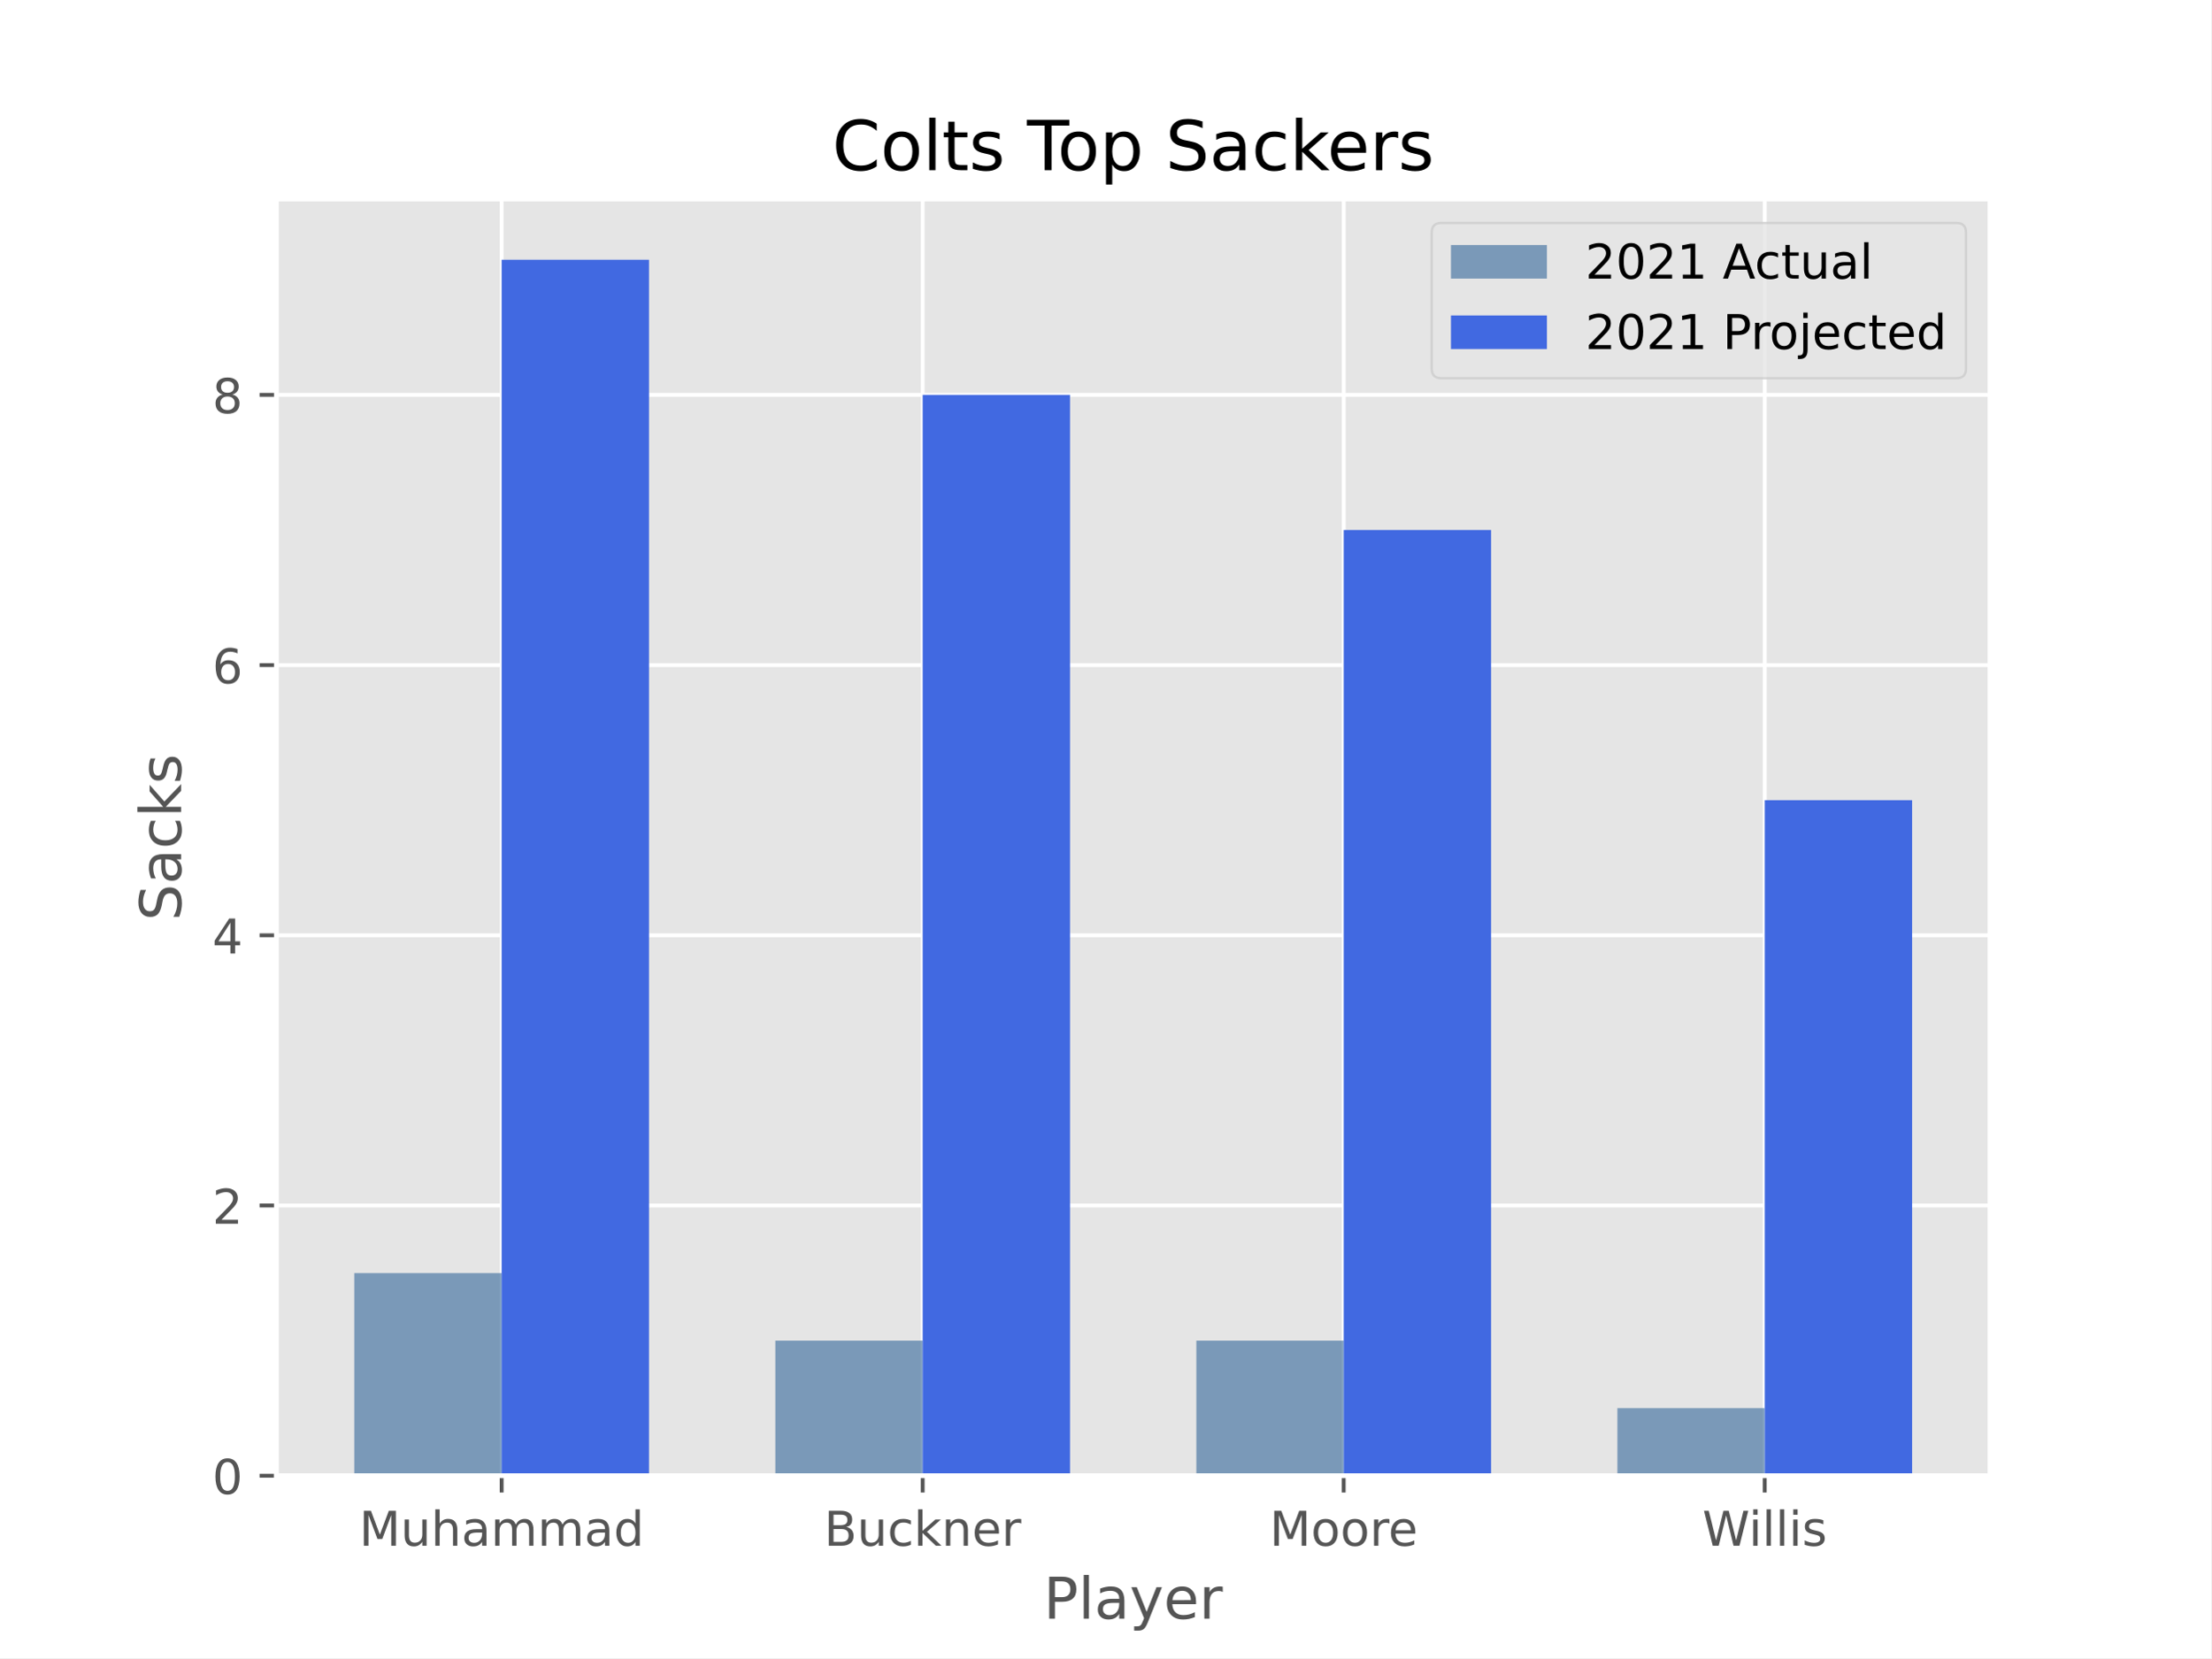
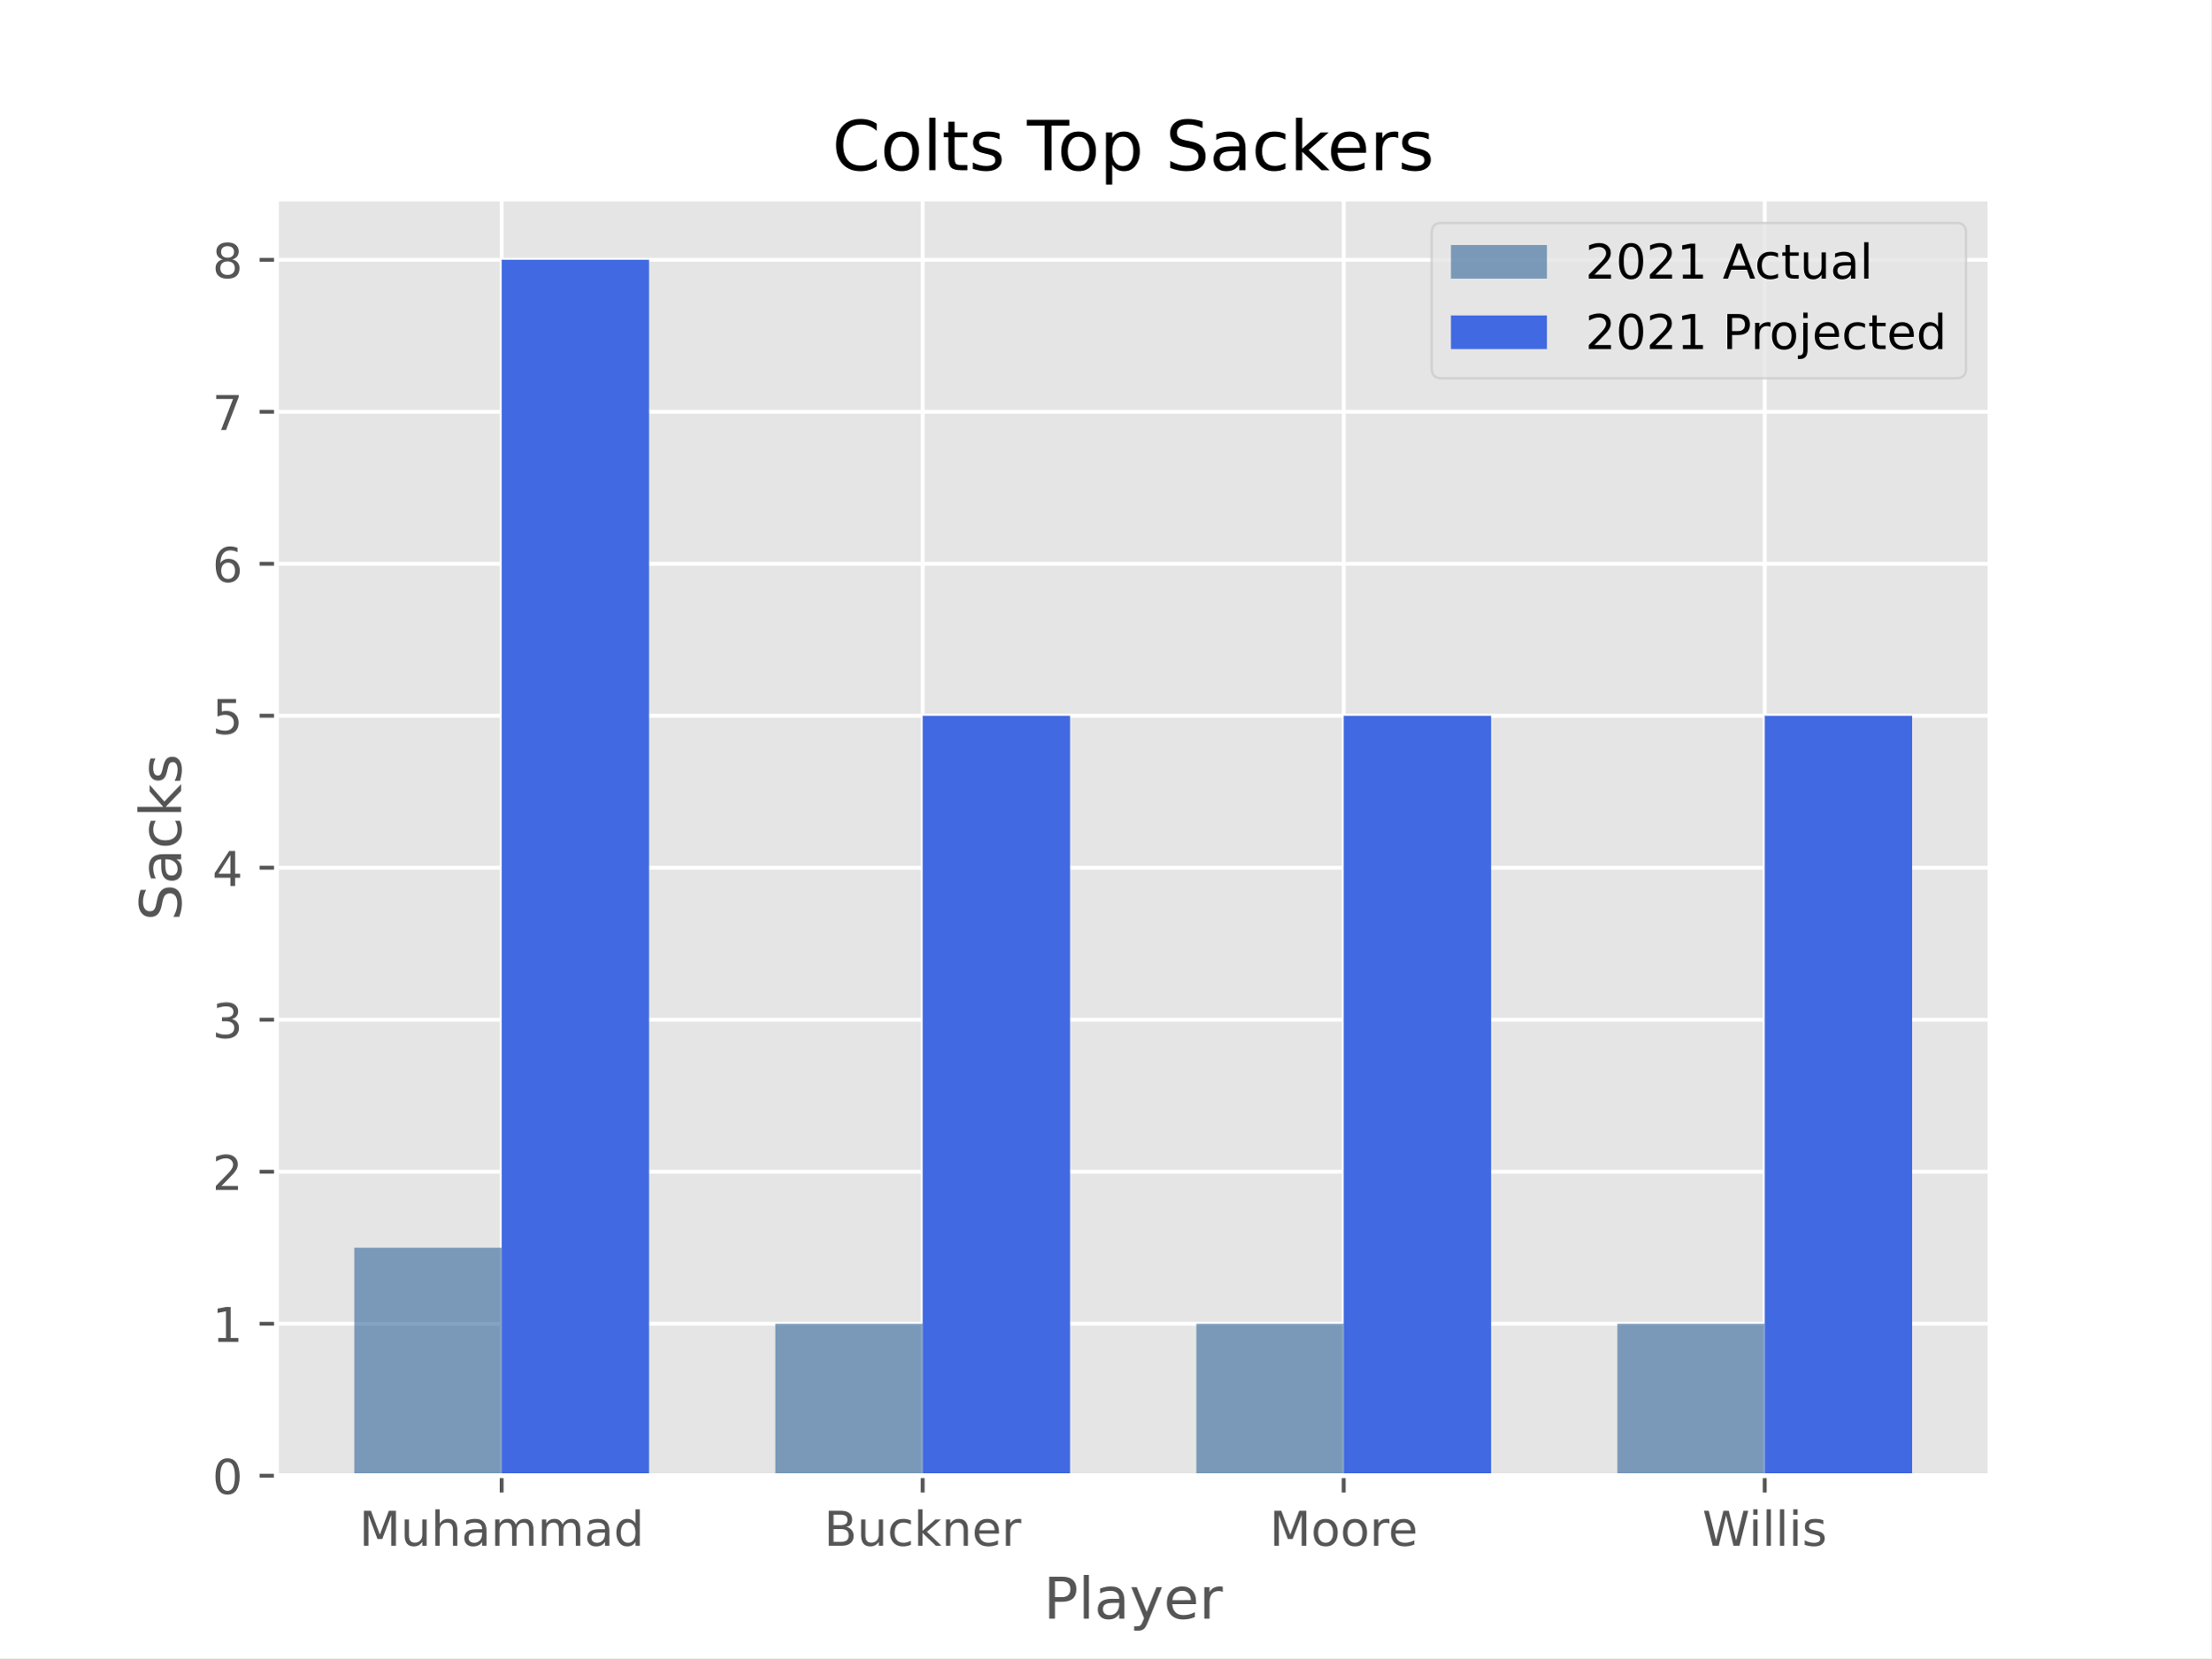
<svg xmlns="http://www.w3.org/2000/svg" xmlns:xlink="http://www.w3.org/1999/xlink" height="345.6pt" version="1.1" viewBox="0 0 460.8 345.6" width="460.8pt">
  <defs>
    <style type="text/css">*{stroke-linecap:butt;stroke-linejoin:round;}</style>
  </defs>
  <g id="figure_1">
    <g id="patch_1">
      <path d="M 0 345.6  L 460.8 345.6  L 460.8 0  L 0 0  z " style="fill:#ffffff;" />
    </g>
    <g id="axes_1">
      <g id="patch_2">
        <path d="M 57.6 307.584  L 414.72 307.584  L 414.72 41.472  L 57.6 41.472  z " style="fill:#e5e5e5;" />
      </g>
      <g id="matplotlib.axis_1">
        <g id="xtick_1">
          <g id="line2d_1">
-             <path clip-path="url(#pe13d2346b9)" d="M 104.543 307.584  L 104.543 41.472  " style="fill:none;stroke:#ffffff;stroke-linecap:square;stroke-width:0.8;" />
+             <path clip-path="url(#p36adff25d6)" d="M 104.543 307.584  L 104.543 41.472  " style="fill:none;stroke:#ffffff;stroke-linecap:square;stroke-width:0.8;" />
          </g>
          <g id="line2d_2">
            <defs>
-               <path d="M 0 0  L 0 3.5  " id="mee884a46a6" style="stroke:#555555;stroke-width:0.8;" />
-             </defs>
-             <g>
-               <use style="fill:#555555;stroke:#555555;stroke-width:0.8;" x="104.543" xlink:href="#mee884a46a6" y="307.584" />
+               <path d="M 0 0  L 0 3.5  " id="m0d652ce163" style="stroke:#555555;stroke-width:0.8;" />
+             </defs>
+             <g>
+               <use style="fill:#555555;stroke:#555555;stroke-width:0.8;" x="104.543" xlink:href="#m0d652ce163" y="307.584" />
            </g>
          </g>
          <g id="text_1">
            <g style="fill:#555555;" transform="translate(74.84876 322.1824)scale(0.1 -0.1)">
              <defs>
                <path d="M 628 4666  L 1569 4666  L 2759 1491  L 3956 4666  L 4897 4666  L 4897 0  L 4281 0  L 4281 4097  L 3078 897  L 2444 897  L 1241 4097  L 1241 0  L 628 0  L 628 4666  z " id="DejaVuSans-4d" transform="scale(0.015625)" />
                <path d="M 544 1381  L 544 3500  L 1119 3500  L 1119 1403  Q 1119 906 1312 657  Q 1506 409 1894 409  Q 2359 409 2629 706  Q 2900 1003 2900 1516  L 2900 3500  L 3475 3500  L 3475 0  L 2900 0  L 2900 538  Q 2691 219 2414 64  Q 2138 -91 1772 -91  Q 1169 -91 856 284  Q 544 659 544 1381  z M 1991 3584  L 1991 3584  z " id="DejaVuSans-75" transform="scale(0.015625)" />
                <path d="M 3513 2113  L 3513 0  L 2938 0  L 2938 2094  Q 2938 2591 2744 2837  Q 2550 3084 2163 3084  Q 1697 3084 1428 2787  Q 1159 2491 1159 1978  L 1159 0  L 581 0  L 581 4863  L 1159 4863  L 1159 2956  Q 1366 3272 1645 3428  Q 1925 3584 2291 3584  Q 2894 3584 3203 3211  Q 3513 2838 3513 2113  z " id="DejaVuSans-68" transform="scale(0.015625)" />
                <path d="M 2194 1759  Q 1497 1759 1228 1600  Q 959 1441 959 1056  Q 959 750 1161 570  Q 1363 391 1709 391  Q 2188 391 2477 730  Q 2766 1069 2766 1631  L 2766 1759  L 2194 1759  z M 3341 1997  L 3341 0  L 2766 0  L 2766 531  Q 2569 213 2275 61  Q 1981 -91 1556 -91  Q 1019 -91 701 211  Q 384 513 384 1019  Q 384 1609 779 1909  Q 1175 2209 1959 2209  L 2766 2209  L 2766 2266  Q 2766 2663 2505 2880  Q 2244 3097 1772 3097  Q 1472 3097 1187 3025  Q 903 2953 641 2809  L 641 3341  Q 956 3463 1253 3523  Q 1550 3584 1831 3584  Q 2591 3584 2966 3190  Q 3341 2797 3341 1997  z " id="DejaVuSans-61" transform="scale(0.015625)" />
                <path d="M 3328 2828  Q 3544 3216 3844 3400  Q 4144 3584 4550 3584  Q 5097 3584 5394 3201  Q 5691 2819 5691 2113  L 5691 0  L 5113 0  L 5113 2094  Q 5113 2597 4934 2840  Q 4756 3084 4391 3084  Q 3944 3084 3684 2787  Q 3425 2491 3425 1978  L 3425 0  L 2847 0  L 2847 2094  Q 2847 2600 2669 2842  Q 2491 3084 2119 3084  Q 1678 3084 1418 2786  Q 1159 2488 1159 1978  L 1159 0  L 581 0  L 581 3500  L 1159 3500  L 1159 2956  Q 1356 3278 1631 3431  Q 1906 3584 2284 3584  Q 2666 3584 2933 3390  Q 3200 3197 3328 2828  z " id="DejaVuSans-6d" transform="scale(0.015625)" />
                <path d="M 2906 2969  L 2906 4863  L 3481 4863  L 3481 0  L 2906 0  L 2906 525  Q 2725 213 2448 61  Q 2172 -91 1784 -91  Q 1150 -91 751 415  Q 353 922 353 1747  Q 353 2572 751 3078  Q 1150 3584 1784 3584  Q 2172 3584 2448 3432  Q 2725 3281 2906 2969  z M 947 1747  Q 947 1113 1208 752  Q 1469 391 1925 391  Q 2381 391 2643 752  Q 2906 1113 2906 1747  Q 2906 2381 2643 2742  Q 2381 3103 1925 3103  Q 1469 3103 1208 2742  Q 947 2381 947 1747  z " id="DejaVuSans-64" transform="scale(0.015625)" />
              </defs>
              <use xlink:href="#DejaVuSans-4d" />
              <use x="86.279" xlink:href="#DejaVuSans-75" />
              <use x="149.658" xlink:href="#DejaVuSans-68" />
              <use x="213.037" xlink:href="#DejaVuSans-61" />
              <use x="274.316" xlink:href="#DejaVuSans-6d" />
              <use x="371.729" xlink:href="#DejaVuSans-6d" />
              <use x="469.141" xlink:href="#DejaVuSans-61" />
              <use x="530.42" xlink:href="#DejaVuSans-64" />
            </g>
          </g>
        </g>
        <g id="xtick_2">
          <g id="line2d_3">
-             <path clip-path="url(#pe13d2346b9)" d="M 192.288 307.584  L 192.288 41.472  " style="fill:none;stroke:#ffffff;stroke-linecap:square;stroke-width:0.8;" />
+             <path clip-path="url(#p36adff25d6)" d="M 192.288 307.584  L 192.288 41.472  " style="fill:none;stroke:#ffffff;stroke-linecap:square;stroke-width:0.8;" />
          </g>
          <g id="line2d_4">
            <g>
-               <use style="fill:#555555;stroke:#555555;stroke-width:0.8;" x="192.288" xlink:href="#mee884a46a6" y="307.584" />
+               <use style="fill:#555555;stroke:#555555;stroke-width:0.8;" x="192.288" xlink:href="#m0d652ce163" y="307.584" />
            </g>
          </g>
          <g id="text_2">
            <g style="fill:#555555;" transform="translate(171.7432 322.1824)scale(0.1 -0.1)">
              <defs>
                <path d="M 1259 2228  L 1259 519  L 2272 519  Q 2781 519 3026 730  Q 3272 941 3272 1375  Q 3272 1813 3026 2020  Q 2781 2228 2272 2228  L 1259 2228  z M 1259 4147  L 1259 2741  L 2194 2741  Q 2656 2741 2882 2914  Q 3109 3088 3109 3444  Q 3109 3797 2882 3972  Q 2656 4147 2194 4147  L 1259 4147  z M 628 4666  L 2241 4666  Q 2963 4666 3353 4366  Q 3744 4066 3744 3513  Q 3744 3084 3544 2831  Q 3344 2578 2956 2516  Q 3422 2416 3680 2098  Q 3938 1781 3938 1306  Q 3938 681 3513 340  Q 3088 0 2303 0  L 628 0  L 628 4666  z " id="DejaVuSans-42" transform="scale(0.015625)" />
                <path d="M 3122 3366  L 3122 2828  Q 2878 2963 2633 3030  Q 2388 3097 2138 3097  Q 1578 3097 1268 2742  Q 959 2388 959 1747  Q 959 1106 1268 751  Q 1578 397 2138 397  Q 2388 397 2633 464  Q 2878 531 3122 666  L 3122 134  Q 2881 22 2623 -34  Q 2366 -91 2075 -91  Q 1284 -91 818 406  Q 353 903 353 1747  Q 353 2603 823 3093  Q 1294 3584 2113 3584  Q 2378 3584 2631 3529  Q 2884 3475 3122 3366  z " id="DejaVuSans-63" transform="scale(0.015625)" />
                <path d="M 581 4863  L 1159 4863  L 1159 1991  L 2875 3500  L 3609 3500  L 1753 1863  L 3688 0  L 2938 0  L 1159 1709  L 1159 0  L 581 0  L 581 4863  z " id="DejaVuSans-6b" transform="scale(0.015625)" />
                <path d="M 3513 2113  L 3513 0  L 2938 0  L 2938 2094  Q 2938 2591 2744 2837  Q 2550 3084 2163 3084  Q 1697 3084 1428 2787  Q 1159 2491 1159 1978  L 1159 0  L 581 0  L 581 3500  L 1159 3500  L 1159 2956  Q 1366 3272 1645 3428  Q 1925 3584 2291 3584  Q 2894 3584 3203 3211  Q 3513 2838 3513 2113  z " id="DejaVuSans-6e" transform="scale(0.015625)" />
                <path d="M 3597 1894  L 3597 1613  L 953 1613  Q 991 1019 1311 708  Q 1631 397 2203 397  Q 2534 397 2845 478  Q 3156 559 3463 722  L 3463 178  Q 3153 47 2828 -22  Q 2503 -91 2169 -91  Q 1331 -91 842 396  Q 353 884 353 1716  Q 353 2575 817 3079  Q 1281 3584 2069 3584  Q 2775 3584 3186 3129  Q 3597 2675 3597 1894  z M 3022 2063  Q 3016 2534 2758 2815  Q 2500 3097 2075 3097  Q 1594 3097 1305 2825  Q 1016 2553 972 2059  L 3022 2063  z " id="DejaVuSans-65" transform="scale(0.015625)" />
                <path d="M 2631 2963  Q 2534 3019 2420 3045  Q 2306 3072 2169 3072  Q 1681 3072 1420 2755  Q 1159 2438 1159 1844  L 1159 0  L 581 0  L 581 3500  L 1159 3500  L 1159 2956  Q 1341 3275 1631 3429  Q 1922 3584 2338 3584  Q 2397 3584 2469 3576  Q 2541 3569 2628 3553  L 2631 2963  z " id="DejaVuSans-72" transform="scale(0.015625)" />
              </defs>
              <use xlink:href="#DejaVuSans-42" />
              <use x="68.604" xlink:href="#DejaVuSans-75" />
              <use x="131.982" xlink:href="#DejaVuSans-63" />
              <use x="186.963" xlink:href="#DejaVuSans-6b" />
              <use x="244.873" xlink:href="#DejaVuSans-6e" />
              <use x="308.252" xlink:href="#DejaVuSans-65" />
              <use x="369.775" xlink:href="#DejaVuSans-72" />
            </g>
          </g>
        </g>
        <g id="xtick_3">
          <g id="line2d_5">
-             <path clip-path="url(#pe13d2346b9)" d="M 280.032 307.584  L 280.032 41.472  " style="fill:none;stroke:#ffffff;stroke-linecap:square;stroke-width:0.8;" />
+             <path clip-path="url(#p36adff25d6)" d="M 280.032 307.584  L 280.032 41.472  " style="fill:none;stroke:#ffffff;stroke-linecap:square;stroke-width:0.8;" />
          </g>
          <g id="line2d_6">
            <g>
-               <use style="fill:#555555;stroke:#555555;stroke-width:0.8;" x="280.032" xlink:href="#mee884a46a6" y="307.584" />
+               <use style="fill:#555555;stroke:#555555;stroke-width:0.8;" x="280.032" xlink:href="#m0d652ce163" y="307.584" />
            </g>
          </g>
          <g id="text_3">
            <g style="fill:#555555;" transform="translate(264.5799 322.1824)scale(0.1 -0.1)">
              <defs>
                <path d="M 1959 3097  Q 1497 3097 1228 2736  Q 959 2375 959 1747  Q 959 1119 1226 758  Q 1494 397 1959 397  Q 2419 397 2687 759  Q 2956 1122 2956 1747  Q 2956 2369 2687 2733  Q 2419 3097 1959 3097  z M 1959 3584  Q 2709 3584 3137 3096  Q 3566 2609 3566 1747  Q 3566 888 3137 398  Q 2709 -91 1959 -91  Q 1206 -91 779 398  Q 353 888 353 1747  Q 353 2609 779 3096  Q 1206 3584 1959 3584  z " id="DejaVuSans-6f" transform="scale(0.015625)" />
              </defs>
              <use xlink:href="#DejaVuSans-4d" />
              <use x="86.279" xlink:href="#DejaVuSans-6f" />
              <use x="147.461" xlink:href="#DejaVuSans-6f" />
              <use x="208.643" xlink:href="#DejaVuSans-72" />
              <use x="247.506" xlink:href="#DejaVuSans-65" />
            </g>
          </g>
        </g>
        <g id="xtick_4">
          <g id="line2d_7">
-             <path clip-path="url(#pe13d2346b9)" d="M 367.777 307.584  L 367.777 41.472  " style="fill:none;stroke:#ffffff;stroke-linecap:square;stroke-width:0.8;" />
+             <path clip-path="url(#p36adff25d6)" d="M 367.777 307.584  L 367.777 41.472  " style="fill:none;stroke:#ffffff;stroke-linecap:square;stroke-width:0.8;" />
          </g>
          <g id="line2d_8">
            <g>
-               <use style="fill:#555555;stroke:#555555;stroke-width:0.8;" x="367.777" xlink:href="#mee884a46a6" y="307.584" />
+               <use style="fill:#555555;stroke:#555555;stroke-width:0.8;" x="367.777" xlink:href="#m0d652ce163" y="307.584" />
            </g>
          </g>
          <g id="text_4">
            <g style="fill:#555555;" transform="translate(354.7845 322.1824)scale(0.1 -0.1)">
              <defs>
                <path d="M 213 4666  L 850 4666  L 1831 722  L 2809 4666  L 3519 4666  L 4500 722  L 5478 4666  L 6119 4666  L 4947 0  L 4153 0  L 3169 4050  L 2175 0  L 1381 0  L 213 4666  z " id="DejaVuSans-57" transform="scale(0.015625)" />
                <path d="M 603 3500  L 1178 3500  L 1178 0  L 603 0  L 603 3500  z M 603 4863  L 1178 4863  L 1178 4134  L 603 4134  L 603 4863  z " id="DejaVuSans-69" transform="scale(0.015625)" />
                <path d="M 603 4863  L 1178 4863  L 1178 0  L 603 0  L 603 4863  z " id="DejaVuSans-6c" transform="scale(0.015625)" />
                <path d="M 2834 3397  L 2834 2853  Q 2591 2978 2328 3040  Q 2066 3103 1784 3103  Q 1356 3103 1142 2972  Q 928 2841 928 2578  Q 928 2378 1081 2264  Q 1234 2150 1697 2047  L 1894 2003  Q 2506 1872 2764 1633  Q 3022 1394 3022 966  Q 3022 478 2636 193  Q 2250 -91 1575 -91  Q 1294 -91 989 -36  Q 684 19 347 128  L 347 722  Q 666 556 975 473  Q 1284 391 1588 391  Q 1994 391 2212 530  Q 2431 669 2431 922  Q 2431 1156 2273 1281  Q 2116 1406 1581 1522  L 1381 1569  Q 847 1681 609 1914  Q 372 2147 372 2553  Q 372 3047 722 3315  Q 1072 3584 1716 3584  Q 2034 3584 2315 3537  Q 2597 3491 2834 3397  z " id="DejaVuSans-73" transform="scale(0.015625)" />
              </defs>
              <use xlink:href="#DejaVuSans-57" />
              <use x="96.627" xlink:href="#DejaVuSans-69" />
              <use x="124.41" xlink:href="#DejaVuSans-6c" />
              <use x="152.193" xlink:href="#DejaVuSans-6c" />
              <use x="179.977" xlink:href="#DejaVuSans-69" />
              <use x="207.76" xlink:href="#DejaVuSans-73" />
            </g>
          </g>
        </g>
        <g id="text_5">
          <g style="fill:#555555;" transform="translate(217.4888 337.3802)scale(0.12 -0.12)">
            <defs>
              <path d="M 1259 4147  L 1259 2394  L 2053 2394  Q 2494 2394 2734 2622  Q 2975 2850 2975 3272  Q 2975 3691 2734 3919  Q 2494 4147 2053 4147  L 1259 4147  z M 628 4666  L 2053 4666  Q 2838 4666 3239 4311  Q 3641 3956 3641 3272  Q 3641 2581 3239 2228  Q 2838 1875 2053 1875  L 1259 1875  L 1259 0  L 628 0  L 628 4666  z " id="DejaVuSans-50" transform="scale(0.015625)" />
              <path d="M 2059 -325  Q 1816 -950 1584 -1140  Q 1353 -1331 966 -1331  L 506 -1331  L 506 -850  L 844 -850  Q 1081 -850 1212 -737  Q 1344 -625 1503 -206  L 1606 56  L 191 3500  L 800 3500  L 1894 763  L 2988 3500  L 3597 3500  L 2059 -325  z " id="DejaVuSans-79" transform="scale(0.015625)" />
            </defs>
            <use xlink:href="#DejaVuSans-50" />
            <use x="60.303" xlink:href="#DejaVuSans-6c" />
            <use x="88.086" xlink:href="#DejaVuSans-61" />
            <use x="149.365" xlink:href="#DejaVuSans-79" />
            <use x="208.545" xlink:href="#DejaVuSans-65" />
            <use x="270.068" xlink:href="#DejaVuSans-72" />
          </g>
        </g>
      </g>
      <g id="matplotlib.axis_2">
        <g id="ytick_1">
          <g id="line2d_9">
-             <path clip-path="url(#pe13d2346b9)" d="M 57.6 307.584  L 414.72 307.584  " style="fill:none;stroke:#ffffff;stroke-linecap:square;stroke-width:0.8;" />
+             <path clip-path="url(#p36adff25d6)" d="M 57.6 307.584  L 414.72 307.584  " style="fill:none;stroke:#ffffff;stroke-linecap:square;stroke-width:0.8;" />
          </g>
          <g id="line2d_10">
            <defs>
-               <path d="M 0 0  L -3.5 0  " id="mf1113401a6" style="stroke:#555555;stroke-width:0.8;" />
-             </defs>
-             <g>
-               <use style="fill:#555555;stroke:#555555;stroke-width:0.8;" x="57.6" xlink:href="#mf1113401a6" y="307.584" />
+               <path d="M 0 0  L -3.5 0  " id="m3352662dda" style="stroke:#555555;stroke-width:0.8;" />
+             </defs>
+             <g>
+               <use style="fill:#555555;stroke:#555555;stroke-width:0.8;" x="57.6" xlink:href="#m3352662dda" y="307.584" />
            </g>
          </g>
          <g id="text_6">
            <g style="fill:#555555;" transform="translate(44.2375 311.3832)scale(0.1 -0.1)">
              <defs>
                <path d="M 2034 4250  Q 1547 4250 1301 3770  Q 1056 3291 1056 2328  Q 1056 1369 1301 889  Q 1547 409 2034 409  Q 2525 409 2770 889  Q 3016 1369 3016 2328  Q 3016 3291 2770 3770  Q 2525 4250 2034 4250  z M 2034 4750  Q 2819 4750 3233 4129  Q 3647 3509 3647 2328  Q 3647 1150 3233 529  Q 2819 -91 2034 -91  Q 1250 -91 836 529  Q 422 1150 422 2328  Q 422 3509 836 4129  Q 1250 4750 2034 4750  z " id="DejaVuSans-30" transform="scale(0.015625)" />
              </defs>
              <use xlink:href="#DejaVuSans-30" />
            </g>
          </g>
        </g>
        <g id="ytick_2">
          <g id="line2d_11">
-             <path clip-path="url(#pe13d2346b9)" d="M 57.6 251.264  L 414.72 251.264  " style="fill:none;stroke:#ffffff;stroke-linecap:square;stroke-width:0.8;" />
+             <path clip-path="url(#p36adff25d6)" d="M 57.6 275.904  L 414.72 275.904  " style="fill:none;stroke:#ffffff;stroke-linecap:square;stroke-width:0.8;" />
          </g>
          <g id="line2d_12">
            <g>
-               <use style="fill:#555555;stroke:#555555;stroke-width:0.8;" x="57.6" xlink:href="#mf1113401a6" y="251.264" />
+               <use style="fill:#555555;stroke:#555555;stroke-width:0.8;" x="57.6" xlink:href="#m3352662dda" y="275.904" />
            </g>
          </g>
          <g id="text_7">
-             <g style="fill:#555555;" transform="translate(44.2375 255.0632)scale(0.1 -0.1)">
-               <defs>
-                 <path d="M 1228 531  L 3431 531  L 3431 0  L 469 0  L 469 531  Q 828 903 1448 1529  Q 2069 2156 2228 2338  Q 2531 2678 2651 2914  Q 2772 3150 2772 3378  Q 2772 3750 2511 3984  Q 2250 4219 1831 4219  Q 1534 4219 1204 4116  Q 875 4013 500 3803  L 500 4441  Q 881 4594 1212 4672  Q 1544 4750 1819 4750  Q 2544 4750 2975 4387  Q 3406 4025 3406 3419  Q 3406 3131 3298 2873  Q 3191 2616 2906 2266  Q 2828 2175 2409 1742  Q 1991 1309 1228 531  z " id="DejaVuSans-32" transform="scale(0.015625)" />
-               </defs>
-               <use xlink:href="#DejaVuSans-32" />
+             <g style="fill:#555555;" transform="translate(44.2375 279.7032)scale(0.1 -0.1)">
+               <defs>
+                 <path d="M 794 531  L 1825 531  L 1825 4091  L 703 3866  L 703 4441  L 1819 4666  L 2450 4666  L 2450 531  L 3481 531  L 3481 0  L 794 0  L 794 531  z " id="DejaVuSans-31" transform="scale(0.015625)" />
+               </defs>
+               <use xlink:href="#DejaVuSans-31" />
            </g>
          </g>
        </g>
        <g id="ytick_3">
          <g id="line2d_13">
-             <path clip-path="url(#pe13d2346b9)" d="M 57.6 194.944  L 414.72 194.944  " style="fill:none;stroke:#ffffff;stroke-linecap:square;stroke-width:0.8;" />
+             <path clip-path="url(#p36adff25d6)" d="M 57.6 244.224  L 414.72 244.224  " style="fill:none;stroke:#ffffff;stroke-linecap:square;stroke-width:0.8;" />
          </g>
          <g id="line2d_14">
            <g>
-               <use style="fill:#555555;stroke:#555555;stroke-width:0.8;" x="57.6" xlink:href="#mf1113401a6" y="194.944" />
+               <use style="fill:#555555;stroke:#555555;stroke-width:0.8;" x="57.6" xlink:href="#m3352662dda" y="244.224" />
            </g>
          </g>
          <g id="text_8">
-             <g style="fill:#555555;" transform="translate(44.2375 198.7432)scale(0.1 -0.1)">
-               <defs>
-                 <path d="M 2419 4116  L 825 1625  L 2419 1625  L 2419 4116  z M 2253 4666  L 3047 4666  L 3047 1625  L 3713 1625  L 3713 1100  L 3047 1100  L 3047 0  L 2419 0  L 2419 1100  L 313 1100  L 313 1709  L 2253 4666  z " id="DejaVuSans-34" transform="scale(0.015625)" />
-               </defs>
-               <use xlink:href="#DejaVuSans-34" />
+             <g style="fill:#555555;" transform="translate(44.2375 248.0232)scale(0.1 -0.1)">
+               <defs>
+                 <path d="M 1228 531  L 3431 531  L 3431 0  L 469 0  L 469 531  Q 828 903 1448 1529  Q 2069 2156 2228 2338  Q 2531 2678 2651 2914  Q 2772 3150 2772 3378  Q 2772 3750 2511 3984  Q 2250 4219 1831 4219  Q 1534 4219 1204 4116  Q 875 4013 500 3803  L 500 4441  Q 881 4594 1212 4672  Q 1544 4750 1819 4750  Q 2544 4750 2975 4387  Q 3406 4025 3406 3419  Q 3406 3131 3298 2873  Q 3191 2616 2906 2266  Q 2828 2175 2409 1742  Q 1991 1309 1228 531  z " id="DejaVuSans-32" transform="scale(0.015625)" />
+               </defs>
+               <use xlink:href="#DejaVuSans-32" />
            </g>
          </g>
        </g>
        <g id="ytick_4">
          <g id="line2d_15">
-             <path clip-path="url(#pe13d2346b9)" d="M 57.6 138.624  L 414.72 138.624  " style="fill:none;stroke:#ffffff;stroke-linecap:square;stroke-width:0.8;" />
+             <path clip-path="url(#p36adff25d6)" d="M 57.6 212.544  L 414.72 212.544  " style="fill:none;stroke:#ffffff;stroke-linecap:square;stroke-width:0.8;" />
          </g>
          <g id="line2d_16">
            <g>
-               <use style="fill:#555555;stroke:#555555;stroke-width:0.8;" x="57.6" xlink:href="#mf1113401a6" y="138.624" />
+               <use style="fill:#555555;stroke:#555555;stroke-width:0.8;" x="57.6" xlink:href="#m3352662dda" y="212.544" />
            </g>
          </g>
          <g id="text_9">
-             <g style="fill:#555555;" transform="translate(44.2375 142.4232)scale(0.1 -0.1)">
-               <defs>
-                 <path d="M 2113 2584  Q 1688 2584 1439 2293  Q 1191 2003 1191 1497  Q 1191 994 1439 701  Q 1688 409 2113 409  Q 2538 409 2786 701  Q 3034 994 3034 1497  Q 3034 2003 2786 2293  Q 2538 2584 2113 2584  z M 3366 4563  L 3366 3988  Q 3128 4100 2886 4159  Q 2644 4219 2406 4219  Q 1781 4219 1451 3797  Q 1122 3375 1075 2522  Q 1259 2794 1537 2939  Q 1816 3084 2150 3084  Q 2853 3084 3261 2657  Q 3669 2231 3669 1497  Q 3669 778 3244 343  Q 2819 -91 2113 -91  Q 1303 -91 875 529  Q 447 1150 447 2328  Q 447 3434 972 4092  Q 1497 4750 2381 4750  Q 2619 4750 2861 4703  Q 3103 4656 3366 4563  z " id="DejaVuSans-36" transform="scale(0.015625)" />
-               </defs>
-               <use xlink:href="#DejaVuSans-36" />
+             <g style="fill:#555555;" transform="translate(44.2375 216.3432)scale(0.1 -0.1)">
+               <defs>
+                 <path d="M 2597 2516  Q 3050 2419 3304 2112  Q 3559 1806 3559 1356  Q 3559 666 3084 287  Q 2609 -91 1734 -91  Q 1441 -91 1130 -33  Q 819 25 488 141  L 488 750  Q 750 597 1062 519  Q 1375 441 1716 441  Q 2309 441 2620 675  Q 2931 909 2931 1356  Q 2931 1769 2642 2001  Q 2353 2234 1838 2234  L 1294 2234  L 1294 2753  L 1863 2753  Q 2328 2753 2575 2939  Q 2822 3125 2822 3475  Q 2822 3834 2567 4026  Q 2313 4219 1838 4219  Q 1578 4219 1281 4162  Q 984 4106 628 3988  L 628 4550  Q 988 4650 1302 4700  Q 1616 4750 1894 4750  Q 2613 4750 3031 4423  Q 3450 4097 3450 3541  Q 3450 3153 3228 2886  Q 3006 2619 2597 2516  z " id="DejaVuSans-33" transform="scale(0.015625)" />
+               </defs>
+               <use xlink:href="#DejaVuSans-33" />
            </g>
          </g>
        </g>
        <g id="ytick_5">
          <g id="line2d_17">
-             <path clip-path="url(#pe13d2346b9)" d="M 57.6 82.304  L 414.72 82.304  " style="fill:none;stroke:#ffffff;stroke-linecap:square;stroke-width:0.8;" />
+             <path clip-path="url(#p36adff25d6)" d="M 57.6 180.864  L 414.72 180.864  " style="fill:none;stroke:#ffffff;stroke-linecap:square;stroke-width:0.8;" />
          </g>
          <g id="line2d_18">
            <g>
-               <use style="fill:#555555;stroke:#555555;stroke-width:0.8;" x="57.6" xlink:href="#mf1113401a6" y="82.304" />
+               <use style="fill:#555555;stroke:#555555;stroke-width:0.8;" x="57.6" xlink:href="#m3352662dda" y="180.864" />
            </g>
          </g>
          <g id="text_10">
-             <g style="fill:#555555;" transform="translate(44.2375 86.10322)scale(0.1 -0.1)">
+             <g style="fill:#555555;" transform="translate(44.2375 184.6632)scale(0.1 -0.1)">
+               <defs>
+                 <path d="M 2419 4116  L 825 1625  L 2419 1625  L 2419 4116  z M 2253 4666  L 3047 4666  L 3047 1625  L 3713 1625  L 3713 1100  L 3047 1100  L 3047 0  L 2419 0  L 2419 1100  L 313 1100  L 313 1709  L 2253 4666  z " id="DejaVuSans-34" transform="scale(0.015625)" />
+               </defs>
+               <use xlink:href="#DejaVuSans-34" />
+             </g>
+           </g>
+         </g>
+         <g id="ytick_6">
+           <g id="line2d_19">
+             <path clip-path="url(#p36adff25d6)" d="M 57.6 149.184  L 414.72 149.184  " style="fill:none;stroke:#ffffff;stroke-linecap:square;stroke-width:0.8;" />
+           </g>
+           <g id="line2d_20">
+             <g>
+               <use style="fill:#555555;stroke:#555555;stroke-width:0.8;" x="57.6" xlink:href="#m3352662dda" y="149.184" />
+             </g>
+           </g>
+           <g id="text_11">
+             <g style="fill:#555555;" transform="translate(44.2375 152.9832)scale(0.1 -0.1)">
+               <defs>
+                 <path d="M 691 4666  L 3169 4666  L 3169 4134  L 1269 4134  L 1269 2991  Q 1406 3038 1543 3061  Q 1681 3084 1819 3084  Q 2600 3084 3056 2656  Q 3513 2228 3513 1497  Q 3513 744 3044 326  Q 2575 -91 1722 -91  Q 1428 -91 1123 -41  Q 819 9 494 109  L 494 744  Q 775 591 1075 516  Q 1375 441 1709 441  Q 2250 441 2565 725  Q 2881 1009 2881 1497  Q 2881 1984 2565 2268  Q 2250 2553 1709 2553  Q 1456 2553 1204 2497  Q 953 2441 691 2322  L 691 4666  z " id="DejaVuSans-35" transform="scale(0.015625)" />
+               </defs>
+               <use xlink:href="#DejaVuSans-35" />
+             </g>
+           </g>
+         </g>
+         <g id="ytick_7">
+           <g id="line2d_21">
+             <path clip-path="url(#p36adff25d6)" d="M 57.6 117.504  L 414.72 117.504  " style="fill:none;stroke:#ffffff;stroke-linecap:square;stroke-width:0.8;" />
+           </g>
+           <g id="line2d_22">
+             <g>
+               <use style="fill:#555555;stroke:#555555;stroke-width:0.8;" x="57.6" xlink:href="#m3352662dda" y="117.504" />
+             </g>
+           </g>
+           <g id="text_12">
+             <g style="fill:#555555;" transform="translate(44.2375 121.3032)scale(0.1 -0.1)">
+               <defs>
+                 <path d="M 2113 2584  Q 1688 2584 1439 2293  Q 1191 2003 1191 1497  Q 1191 994 1439 701  Q 1688 409 2113 409  Q 2538 409 2786 701  Q 3034 994 3034 1497  Q 3034 2003 2786 2293  Q 2538 2584 2113 2584  z M 3366 4563  L 3366 3988  Q 3128 4100 2886 4159  Q 2644 4219 2406 4219  Q 1781 4219 1451 3797  Q 1122 3375 1075 2522  Q 1259 2794 1537 2939  Q 1816 3084 2150 3084  Q 2853 3084 3261 2657  Q 3669 2231 3669 1497  Q 3669 778 3244 343  Q 2819 -91 2113 -91  Q 1303 -91 875 529  Q 447 1150 447 2328  Q 447 3434 972 4092  Q 1497 4750 2381 4750  Q 2619 4750 2861 4703  Q 3103 4656 3366 4563  z " id="DejaVuSans-36" transform="scale(0.015625)" />
+               </defs>
+               <use xlink:href="#DejaVuSans-36" />
+             </g>
+           </g>
+         </g>
+         <g id="ytick_8">
+           <g id="line2d_23">
+             <path clip-path="url(#p36adff25d6)" d="M 57.6 85.824  L 414.72 85.824  " style="fill:none;stroke:#ffffff;stroke-linecap:square;stroke-width:0.8;" />
+           </g>
+           <g id="line2d_24">
+             <g>
+               <use style="fill:#555555;stroke:#555555;stroke-width:0.8;" x="57.6" xlink:href="#m3352662dda" y="85.824" />
+             </g>
+           </g>
+           <g id="text_13">
+             <g style="fill:#555555;" transform="translate(44.2375 89.62322)scale(0.1 -0.1)">
+               <defs>
+                 <path d="M 525 4666  L 3525 4666  L 3525 4397  L 1831 0  L 1172 0  L 2766 4134  L 525 4134  L 525 4666  z " id="DejaVuSans-37" transform="scale(0.015625)" />
+               </defs>
+               <use xlink:href="#DejaVuSans-37" />
+             </g>
+           </g>
+         </g>
+         <g id="ytick_9">
+           <g id="line2d_25">
+             <path clip-path="url(#p36adff25d6)" d="M 57.6 54.144  L 414.72 54.144  " style="fill:none;stroke:#ffffff;stroke-linecap:square;stroke-width:0.8;" />
+           </g>
+           <g id="line2d_26">
+             <g>
+               <use style="fill:#555555;stroke:#555555;stroke-width:0.8;" x="57.6" xlink:href="#m3352662dda" y="54.144" />
+             </g>
+           </g>
+           <g id="text_14">
+             <g style="fill:#555555;" transform="translate(44.2375 57.94322)scale(0.1 -0.1)">
              <defs>
                <path d="M 2034 2216  Q 1584 2216 1326 1975  Q 1069 1734 1069 1313  Q 1069 891 1326 650  Q 1584 409 2034 409  Q 2484 409 2743 651  Q 3003 894 3003 1313  Q 3003 1734 2745 1975  Q 2488 2216 2034 2216  z M 1403 2484  Q 997 2584 770 2862  Q 544 3141 544 3541  Q 544 4100 942 4425  Q 1341 4750 2034 4750  Q 2731 4750 3128 4425  Q 3525 4100 3525 3541  Q 3525 3141 3298 2862  Q 3072 2584 2669 2484  Q 3125 2378 3379 2068  Q 3634 1759 3634 1313  Q 3634 634 3220 271  Q 2806 -91 2034 -91  Q 1263 -91 848 271  Q 434 634 434 1313  Q 434 1759 690 2068  Q 947 2378 1403 2484  z M 1172 3481  Q 1172 3119 1398 2916  Q 1625 2713 2034 2713  Q 2441 2713 2670 2916  Q 2900 3119 2900 3481  Q 2900 3844 2670 4047  Q 2441 4250 2034 4250  Q 1625 4250 1398 4047  Q 1172 3844 1172 3481  z " id="DejaVuSans-38" transform="scale(0.015625)" />
              </defs>
              <use xlink:href="#DejaVuSans-38" />
            </g>
          </g>
        </g>
-         <g id="text_11">
+         <g id="text_15">
          <g style="fill:#555555;" transform="translate(37.74188 191.913)rotate(-90)scale(0.12 -0.12)">
            <defs>
              <path d="M 3425 4513  L 3425 3897  Q 3066 4069 2747 4153  Q 2428 4238 2131 4238  Q 1616 4238 1336 4038  Q 1056 3838 1056 3469  Q 1056 3159 1242 3001  Q 1428 2844 1947 2747  L 2328 2669  Q 3034 2534 3370 2195  Q 3706 1856 3706 1288  Q 3706 609 3251 259  Q 2797 -91 1919 -91  Q 1588 -91 1214 -16  Q 841 59 441 206  L 441 856  Q 825 641 1194 531  Q 1563 422 1919 422  Q 2459 422 2753 634  Q 3047 847 3047 1241  Q 3047 1584 2836 1778  Q 2625 1972 2144 2069  L 1759 2144  Q 1053 2284 737 2584  Q 422 2884 422 3419  Q 422 4038 858 4394  Q 1294 4750 2059 4750  Q 2388 4750 2728 4690  Q 3069 4631 3425 4513  z " id="DejaVuSans-53" transform="scale(0.015625)" />
            </defs>
            <use xlink:href="#DejaVuSans-53" />
            <use x="63.477" xlink:href="#DejaVuSans-61" />
            <use x="124.756" xlink:href="#DejaVuSans-63" />
            <use x="179.736" xlink:href="#DejaVuSans-6b" />
            <use x="237.646" xlink:href="#DejaVuSans-73" />
          </g>
        </g>
      </g>
      <g id="patch_3">
-         <path clip-path="url(#pe13d2346b9)" d="M 73.833 307.584  L 104.543 307.584  L 104.543 265.344  L 73.833 265.344  z " style="fill:#336699;fill-opacity:0.6;" />
+         <path clip-path="url(#p36adff25d6)" d="M 73.833 307.584  L 104.543 307.584  L 104.543 260.064  L 73.833 260.064  z " style="fill:#336699;fill-opacity:0.6;" />
      </g>
      <g id="patch_4">
-         <path clip-path="url(#pe13d2346b9)" d="M 161.577 307.584  L 192.288 307.584  L 192.288 279.424  L 161.577 279.424  z " style="fill:#336699;fill-opacity:0.6;" />
+         <path clip-path="url(#p36adff25d6)" d="M 161.577 307.584  L 192.288 307.584  L 192.288 275.904  L 161.577 275.904  z " style="fill:#336699;fill-opacity:0.6;" />
      </g>
      <g id="patch_5">
-         <path clip-path="url(#pe13d2346b9)" d="M 249.322 307.584  L 280.032 307.584  L 280.032 279.424  L 249.322 279.424  z " style="fill:#336699;fill-opacity:0.6;" />
+         <path clip-path="url(#p36adff25d6)" d="M 249.322 307.584  L 280.032 307.584  L 280.032 275.904  L 249.322 275.904  z " style="fill:#336699;fill-opacity:0.6;" />
      </g>
      <g id="patch_6">
-         <path clip-path="url(#pe13d2346b9)" d="M 337.066 307.584  L 367.777 307.584  L 367.777 293.504  L 337.066 293.504  z " style="fill:#336699;fill-opacity:0.6;" />
+         <path clip-path="url(#p36adff25d6)" d="M 337.066 307.584  L 367.777 307.584  L 367.777 275.904  L 337.066 275.904  z " style="fill:#336699;fill-opacity:0.6;" />
      </g>
      <g id="patch_7">
-         <path clip-path="url(#pe13d2346b9)" d="M 104.543 307.584  L 135.254 307.584  L 135.254 54.144  L 104.543 54.144  z " style="fill:#4169e1;" />
+         <path clip-path="url(#p36adff25d6)" d="M 104.543 307.584  L 135.254 307.584  L 135.254 54.144  L 104.543 54.144  z " style="fill:#4169e1;" />
      </g>
      <g id="patch_8">
-         <path clip-path="url(#pe13d2346b9)" d="M 192.288 307.584  L 222.998 307.584  L 222.998 82.304  L 192.288 82.304  z " style="fill:#4169e1;" />
+         <path clip-path="url(#p36adff25d6)" d="M 192.288 307.584  L 222.998 307.584  L 222.998 149.184  L 192.288 149.184  z " style="fill:#4169e1;" />
      </g>
      <g id="patch_9">
-         <path clip-path="url(#pe13d2346b9)" d="M 280.032 307.584  L 310.743 307.584  L 310.743 110.464  L 280.032 110.464  z " style="fill:#4169e1;" />
+         <path clip-path="url(#p36adff25d6)" d="M 280.032 307.584  L 310.743 307.584  L 310.743 149.184  L 280.032 149.184  z " style="fill:#4169e1;" />
      </g>
      <g id="patch_10">
-         <path clip-path="url(#pe13d2346b9)" d="M 367.777 307.584  L 398.487 307.584  L 398.487 166.784  L 367.777 166.784  z " style="fill:#4169e1;" />
+         <path clip-path="url(#p36adff25d6)" d="M 367.777 307.584  L 398.487 307.584  L 398.487 149.184  L 367.777 149.184  z " style="fill:#4169e1;" />
      </g>
      <g id="patch_11">
        <path d="M 57.6 307.584  L 57.6 41.472  " style="fill:none;stroke:#ffffff;stroke-linecap:square;stroke-linejoin:miter;" />
      </g>
      <g id="patch_12">
        <path d="M 414.72 307.584  L 414.72 41.472  " style="fill:none;stroke:#ffffff;stroke-linecap:square;stroke-linejoin:miter;" />
      </g>
      <g id="patch_13">
        <path d="M 57.6 307.584  L 414.72 307.584  " style="fill:none;stroke:#ffffff;stroke-linecap:square;stroke-linejoin:miter;" />
      </g>
      <g id="patch_14">
        <path d="M 57.6 41.472  L 414.72 41.472  " style="fill:none;stroke:#ffffff;stroke-linecap:square;stroke-linejoin:miter;" />
      </g>
-       <g id="text_12">
+       <g id="text_16">
        <g transform="translate(173.4356 35.472)scale(0.144 -0.144)">
          <defs>
            <path d="M 4122 4306  L 4122 3641  Q 3803 3938 3442 4084  Q 3081 4231 2675 4231  Q 1875 4231 1450 3742  Q 1025 3253 1025 2328  Q 1025 1406 1450 917  Q 1875 428 2675 428  Q 3081 428 3442 575  Q 3803 722 4122 1019  L 4122 359  Q 3791 134 3420 21  Q 3050 -91 2638 -91  Q 1578 -91 968 557  Q 359 1206 359 2328  Q 359 3453 968 4101  Q 1578 4750 2638 4750  Q 3056 4750 3426 4639  Q 3797 4528 4122 4306  z " id="DejaVuSans-43" transform="scale(0.015625)" />
            <path d="M 1172 4494  L 1172 3500  L 2356 3500  L 2356 3053  L 1172 3053  L 1172 1153  Q 1172 725 1289 603  Q 1406 481 1766 481  L 2356 481  L 2356 0  L 1766 0  Q 1100 0 847 248  Q 594 497 594 1153  L 594 3053  L 172 3053  L 172 3500  L 594 3500  L 594 4494  L 1172 4494  z " id="DejaVuSans-74" transform="scale(0.015625)" />
            <path id="DejaVuSans-20" transform="scale(0.015625)" />
            <path d="M -19 4666  L 3928 4666  L 3928 4134  L 2272 4134  L 2272 0  L 1638 0  L 1638 4134  L -19 4134  L -19 4666  z " id="DejaVuSans-54" transform="scale(0.015625)" />
            <path d="M 1159 525  L 1159 -1331  L 581 -1331  L 581 3500  L 1159 3500  L 1159 2969  Q 1341 3281 1617 3432  Q 1894 3584 2278 3584  Q 2916 3584 3314 3078  Q 3713 2572 3713 1747  Q 3713 922 3314 415  Q 2916 -91 2278 -91  Q 1894 -91 1617 61  Q 1341 213 1159 525  z M 3116 1747  Q 3116 2381 2855 2742  Q 2594 3103 2138 3103  Q 1681 3103 1420 2742  Q 1159 2381 1159 1747  Q 1159 1113 1420 752  Q 1681 391 2138 391  Q 2594 391 2855 752  Q 3116 1113 3116 1747  z " id="DejaVuSans-70" transform="scale(0.015625)" />
          </defs>
          <use xlink:href="#DejaVuSans-43" />
          <use x="69.824" xlink:href="#DejaVuSans-6f" />
          <use x="131.006" xlink:href="#DejaVuSans-6c" />
          <use x="158.789" xlink:href="#DejaVuSans-74" />
          <use x="197.998" xlink:href="#DejaVuSans-73" />
          <use x="250.098" xlink:href="#DejaVuSans-20" />
          <use x="281.885" xlink:href="#DejaVuSans-54" />
          <use x="325.969" xlink:href="#DejaVuSans-6f" />
          <use x="387.15" xlink:href="#DejaVuSans-70" />
          <use x="450.627" xlink:href="#DejaVuSans-20" />
          <use x="482.414" xlink:href="#DejaVuSans-53" />
          <use x="545.891" xlink:href="#DejaVuSans-61" />
          <use x="607.17" xlink:href="#DejaVuSans-63" />
          <use x="662.15" xlink:href="#DejaVuSans-6b" />
          <use x="716.436" xlink:href="#DejaVuSans-65" />
          <use x="777.959" xlink:href="#DejaVuSans-72" />
          <use x="819.072" xlink:href="#DejaVuSans-73" />
        </g>
      </g>
      <g id="legend_1">
        <g id="patch_15">
          <path d="M 300.381 78.828  L 407.72 78.828  Q 409.72 78.828 409.72 76.828  L 409.72 48.472  Q 409.72 46.472 407.72 46.472  L 300.381 46.472  Q 298.381 46.472 298.381 48.472  L 298.381 76.828  Q 298.381 78.828 300.381 78.828  z " style="fill:#e5e5e5;opacity:0.8;stroke:#cccccc;stroke-linejoin:miter;stroke-width:0.5;" />
        </g>
        <g id="patch_16">
          <path d="M 302.381 58.07  L 322.381 58.07  L 322.381 51.07  L 302.381 51.07  z " style="fill:#336699;fill-opacity:0.6;" />
        </g>
-         <g id="text_13">
+         <g id="text_17">
          <g transform="translate(330.3809 58.07044)scale(0.1 -0.1)">
            <defs>
-               <path d="M 794 531  L 1825 531  L 1825 4091  L 703 3866  L 703 4441  L 1819 4666  L 2450 4666  L 2450 531  L 3481 531  L 3481 0  L 794 0  L 794 531  z " id="DejaVuSans-31" transform="scale(0.015625)" />
              <path d="M 2188 4044  L 1331 1722  L 3047 1722  L 2188 4044  z M 1831 4666  L 2547 4666  L 4325 0  L 3669 0  L 3244 1197  L 1141 1197  L 716 0  L 50 0  L 1831 4666  z " id="DejaVuSans-41" transform="scale(0.015625)" />
            </defs>
            <use xlink:href="#DejaVuSans-32" />
            <use x="63.623" xlink:href="#DejaVuSans-30" />
            <use x="127.246" xlink:href="#DejaVuSans-32" />
            <use x="190.869" xlink:href="#DejaVuSans-31" />
            <use x="254.492" xlink:href="#DejaVuSans-20" />
            <use x="286.279" xlink:href="#DejaVuSans-41" />
            <use x="352.938" xlink:href="#DejaVuSans-63" />
            <use x="407.918" xlink:href="#DejaVuSans-74" />
            <use x="447.127" xlink:href="#DejaVuSans-75" />
            <use x="510.506" xlink:href="#DejaVuSans-61" />
            <use x="571.785" xlink:href="#DejaVuSans-6c" />
          </g>
        </g>
        <g id="patch_17">
          <path d="M 302.381 72.749  L 322.381 72.749  L 322.381 65.749  L 302.381 65.749  z " style="fill:#4169e1;" />
        </g>
-         <g id="text_14">
+         <g id="text_18">
          <g transform="translate(330.3809 72.74856)scale(0.1 -0.1)">
            <defs>
              <path d="M 603 3500  L 1178 3500  L 1178 -63  Q 1178 -731 923 -1031  Q 669 -1331 103 -1331  L -116 -1331  L -116 -844  L 38 -844  Q 366 -844 484 -692  Q 603 -541 603 -63  L 603 3500  z M 603 4863  L 1178 4863  L 1178 4134  L 603 4134  L 603 4863  z " id="DejaVuSans-6a" transform="scale(0.015625)" />
            </defs>
            <use xlink:href="#DejaVuSans-32" />
            <use x="63.623" xlink:href="#DejaVuSans-30" />
            <use x="127.246" xlink:href="#DejaVuSans-32" />
            <use x="190.869" xlink:href="#DejaVuSans-31" />
            <use x="254.492" xlink:href="#DejaVuSans-20" />
            <use x="286.279" xlink:href="#DejaVuSans-50" />
            <use x="344.832" xlink:href="#DejaVuSans-72" />
            <use x="383.695" xlink:href="#DejaVuSans-6f" />
            <use x="444.877" xlink:href="#DejaVuSans-6a" />
            <use x="472.66" xlink:href="#DejaVuSans-65" />
            <use x="534.184" xlink:href="#DejaVuSans-63" />
            <use x="589.164" xlink:href="#DejaVuSans-74" />
            <use x="628.373" xlink:href="#DejaVuSans-65" />
            <use x="689.896" xlink:href="#DejaVuSans-64" />
          </g>
        </g>
      </g>
    </g>
  </g>
  <defs>
-     <clipPath id="pe13d2346b9">
+     <clipPath id="p36adff25d6">
      <rect height="266.112" width="357.12" x="57.6" y="41.472" />
    </clipPath>
  </defs>
</svg>
